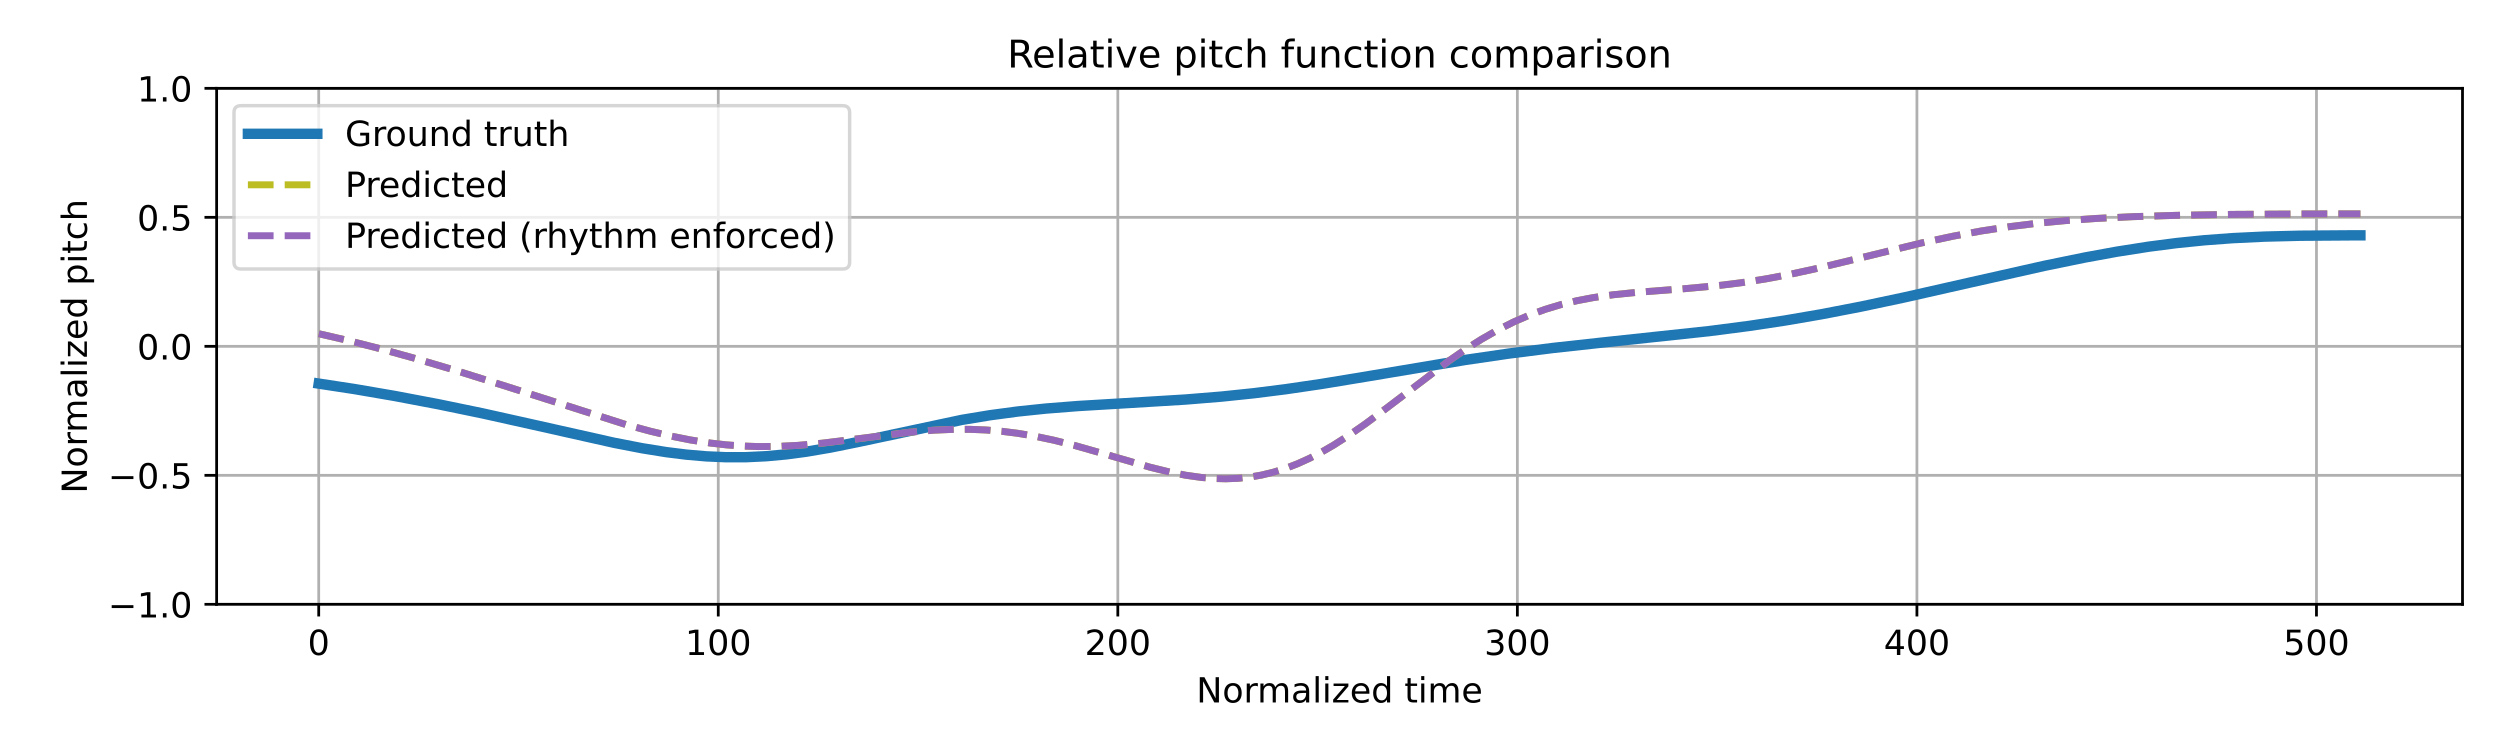
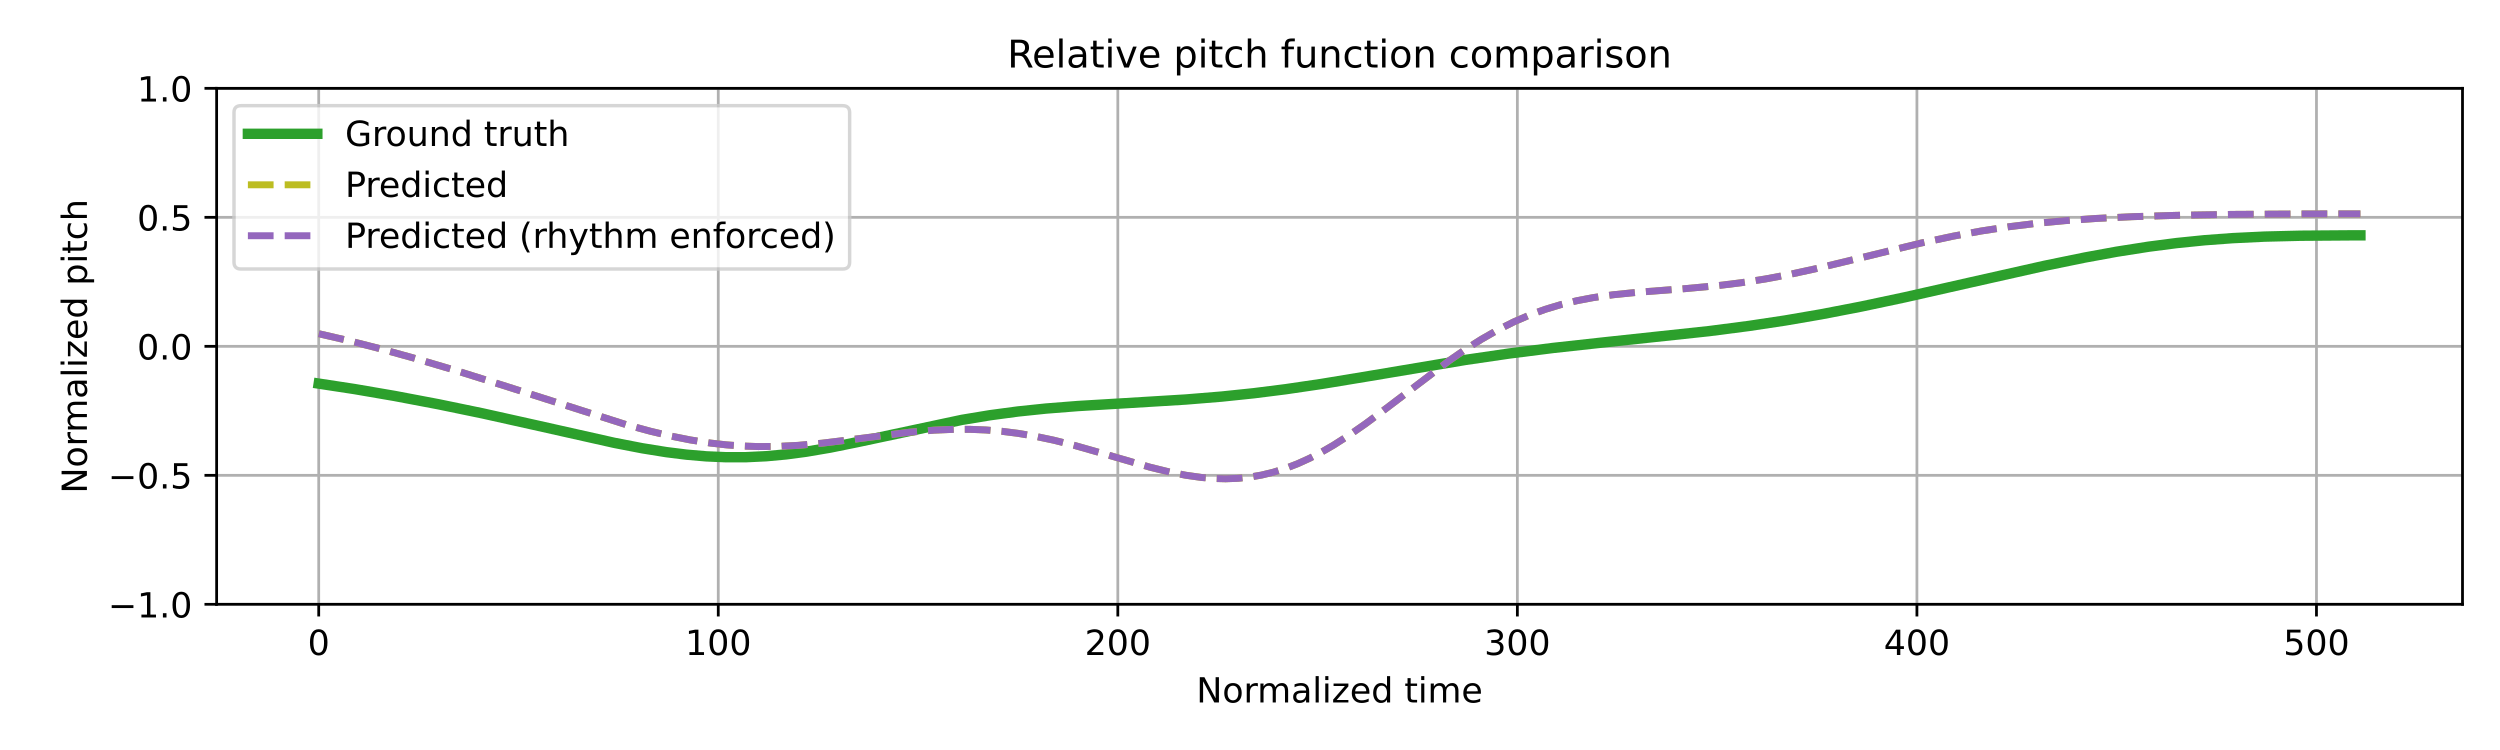
<svg xmlns="http://www.w3.org/2000/svg" xmlns:xlink="http://www.w3.org/1999/xlink" width="720pt" height="216pt" viewBox="0 0 720 216" version="1.1">
  <defs>
    <style type="text/css">*{stroke-linejoin: round; stroke-linecap: butt}</style>
  </defs>
  <g id="figure_1">
    <g id="patch_1">
      <path d="M 0 216  L 720 216  L 720 0  L 0 0  z " style="fill: #ffffff" />
    </g>
    <g id="axes_1">
      <g id="patch_2">
        <path d="M 62.39 174.04  L 709.2 174.04  L 709.2 25.44  L 62.39 25.44  z " style="fill: #ffffff" />
      </g>
      <g id="matplotlib.axis_1">
        <g id="xtick_1">
          <g id="line2d_1">
-             <path d="M 91.79 174.04  L 91.79 25.44  " clip-path="url(#p89df9c25d0)" style="fill: none; stroke: #b0b0b0; stroke-width: 0.8; stroke-linecap: square" />
+             <path d="M 91.79 174.04  L 91.79 25.44  " clip-path="url(#pb39cf74cea)" style="fill: none; stroke: #b0b0b0; stroke-width: 0.8; stroke-linecap: square" />
          </g>
          <g id="line2d_2">
            <defs>
-               <path id="mf0576c8d07" d="M 0 0  L 0 3.5  " style="stroke: #000000; stroke-width: 0.8" />
-             </defs>
-             <g>
-               <use xlink:href="#mf0576c8d07" x="91.79" y="174.04" style="stroke: #000000; stroke-width: 0.8" />
+               <path id="mb6372403ab" d="M 0 0  L 0 3.5  " style="stroke: #000000; stroke-width: 0.8" />
+             </defs>
+             <g>
+               <use xlink:href="#mb6372403ab" x="91.79" y="174.04" style="stroke: #000000; stroke-width: 0.8" />
            </g>
          </g>
          <g id="text_1">
            <g transform="translate(88.60921 188.6384) scale(0.1 -0.1)">
              <defs>
                <path id="DejaVuSans-30" d="M 2034 4250  Q 1547 4250 1301 3770  Q 1056 3291 1056 2328  Q 1056 1369 1301 889  Q 1547 409 2034 409  Q 2525 409 2770 889  Q 3016 1369 3016 2328  Q 3016 3291 2770 3770  Q 2525 4250 2034 4250  z M 2034 4750  Q 2819 4750 3233 4129  Q 3647 3509 3647 2328  Q 3647 1150 3233 529  Q 2819 -91 2034 -91  Q 1250 -91 836 529  Q 422 1150 422 2328  Q 422 3509 836 4129  Q 1250 4750 2034 4750  z " transform="scale(0.015625)" />
              </defs>
              <use xlink:href="#DejaVuSans-30" />
            </g>
          </g>
        </g>
        <g id="xtick_2">
          <g id="line2d_3">
-             <path d="M 206.861 174.04  L 206.861 25.44  " clip-path="url(#p89df9c25d0)" style="fill: none; stroke: #b0b0b0; stroke-width: 0.8; stroke-linecap: square" />
+             <path d="M 206.861 174.04  L 206.861 25.44  " clip-path="url(#pb39cf74cea)" style="fill: none; stroke: #b0b0b0; stroke-width: 0.8; stroke-linecap: square" />
          </g>
          <g id="line2d_4">
            <g>
-               <use xlink:href="#mf0576c8d07" x="206.861" y="174.04" style="stroke: #000000; stroke-width: 0.8" />
+               <use xlink:href="#mb6372403ab" x="206.861" y="174.04" style="stroke: #000000; stroke-width: 0.8" />
            </g>
          </g>
          <g id="text_2">
            <g transform="translate(197.317 188.6384) scale(0.1 -0.1)">
              <defs>
                <path id="DejaVuSans-31" d="M 794 531  L 1825 531  L 1825 4091  L 703 3866  L 703 4441  L 1819 4666  L 2450 4666  L 2450 531  L 3481 531  L 3481 0  L 794 0  L 794 531  z " transform="scale(0.015625)" />
              </defs>
              <use xlink:href="#DejaVuSans-31" />
              <use xlink:href="#DejaVuSans-30" transform="translate(63.62305 0)" />
              <use xlink:href="#DejaVuSans-30" transform="translate(127.2461 0)" />
            </g>
          </g>
        </g>
        <g id="xtick_3">
          <g id="line2d_5">
-             <path d="M 321.931 174.04  L 321.931 25.44  " clip-path="url(#p89df9c25d0)" style="fill: none; stroke: #b0b0b0; stroke-width: 0.8; stroke-linecap: square" />
+             <path d="M 321.931 174.04  L 321.931 25.44  " clip-path="url(#pb39cf74cea)" style="fill: none; stroke: #b0b0b0; stroke-width: 0.8; stroke-linecap: square" />
          </g>
          <g id="line2d_6">
            <g>
-               <use xlink:href="#mf0576c8d07" x="321.931" y="174.04" style="stroke: #000000; stroke-width: 0.8" />
+               <use xlink:href="#mb6372403ab" x="321.931" y="174.04" style="stroke: #000000; stroke-width: 0.8" />
            </g>
          </g>
          <g id="text_3">
            <g transform="translate(312.3872 188.6384) scale(0.1 -0.1)">
              <defs>
                <path id="DejaVuSans-32" d="M 1228 531  L 3431 531  L 3431 0  L 469 0  L 469 531  Q 828 903 1448 1529  Q 2069 2156 2228 2338  Q 2531 2678 2651 2914  Q 2772 3150 2772 3378  Q 2772 3750 2511 3984  Q 2250 4219 1831 4219  Q 1534 4219 1204 4116  Q 875 4013 500 3803  L 500 4441  Q 881 4594 1212 4672  Q 1544 4750 1819 4750  Q 2544 4750 2975 4387  Q 3406 4025 3406 3419  Q 3406 3131 3298 2873  Q 3191 2616 2906 2266  Q 2828 2175 2409 1742  Q 1991 1309 1228 531  z " transform="scale(0.015625)" />
              </defs>
              <use xlink:href="#DejaVuSans-32" />
              <use xlink:href="#DejaVuSans-30" transform="translate(63.62305 0)" />
              <use xlink:href="#DejaVuSans-30" transform="translate(127.2461 0)" />
            </g>
          </g>
        </g>
        <g id="xtick_4">
          <g id="line2d_7">
-             <path d="M 437.001 174.04  L 437.001 25.44  " clip-path="url(#p89df9c25d0)" style="fill: none; stroke: #b0b0b0; stroke-width: 0.8; stroke-linecap: square" />
+             <path d="M 437.001 174.04  L 437.001 25.44  " clip-path="url(#pb39cf74cea)" style="fill: none; stroke: #b0b0b0; stroke-width: 0.8; stroke-linecap: square" />
          </g>
          <g id="line2d_8">
            <g>
-               <use xlink:href="#mf0576c8d07" x="437.001" y="174.04" style="stroke: #000000; stroke-width: 0.8" />
+               <use xlink:href="#mb6372403ab" x="437.001" y="174.04" style="stroke: #000000; stroke-width: 0.8" />
            </g>
          </g>
          <g id="text_4">
            <g transform="translate(427.4575 188.6384) scale(0.1 -0.1)">
              <defs>
                <path id="DejaVuSans-33" d="M 2597 2516  Q 3050 2419 3304 2112  Q 3559 1806 3559 1356  Q 3559 666 3084 287  Q 2609 -91 1734 -91  Q 1441 -91 1130 -33  Q 819 25 488 141  L 488 750  Q 750 597 1062 519  Q 1375 441 1716 441  Q 2309 441 2620 675  Q 2931 909 2931 1356  Q 2931 1769 2642 2001  Q 2353 2234 1838 2234  L 1294 2234  L 1294 2753  L 1863 2753  Q 2328 2753 2575 2939  Q 2822 3125 2822 3475  Q 2822 3834 2567 4026  Q 2313 4219 1838 4219  Q 1578 4219 1281 4162  Q 984 4106 628 3988  L 628 4550  Q 988 4650 1302 4700  Q 1616 4750 1894 4750  Q 2613 4750 3031 4423  Q 3450 4097 3450 3541  Q 3450 3153 3228 2886  Q 3006 2619 2597 2516  z " transform="scale(0.015625)" />
              </defs>
              <use xlink:href="#DejaVuSans-33" />
              <use xlink:href="#DejaVuSans-30" transform="translate(63.62305 0)" />
              <use xlink:href="#DejaVuSans-30" transform="translate(127.2461 0)" />
            </g>
          </g>
        </g>
        <g id="xtick_5">
          <g id="line2d_9">
-             <path d="M 552.072 174.04  L 552.072 25.44  " clip-path="url(#p89df9c25d0)" style="fill: none; stroke: #b0b0b0; stroke-width: 0.8; stroke-linecap: square" />
+             <path d="M 552.072 174.04  L 552.072 25.44  " clip-path="url(#pb39cf74cea)" style="fill: none; stroke: #b0b0b0; stroke-width: 0.8; stroke-linecap: square" />
          </g>
          <g id="line2d_10">
            <g>
-               <use xlink:href="#mf0576c8d07" x="552.072" y="174.04" style="stroke: #000000; stroke-width: 0.8" />
+               <use xlink:href="#mb6372403ab" x="552.072" y="174.04" style="stroke: #000000; stroke-width: 0.8" />
            </g>
          </g>
          <g id="text_5">
            <g transform="translate(542.5278 188.6384) scale(0.1 -0.1)">
              <defs>
                <path id="DejaVuSans-34" d="M 2419 4116  L 825 1625  L 2419 1625  L 2419 4116  z M 2253 4666  L 3047 4666  L 3047 1625  L 3713 1625  L 3713 1100  L 3047 1100  L 3047 0  L 2419 0  L 2419 1100  L 313 1100  L 313 1709  L 2253 4666  z " transform="scale(0.015625)" />
              </defs>
              <use xlink:href="#DejaVuSans-34" />
              <use xlink:href="#DejaVuSans-30" transform="translate(63.62305 0)" />
              <use xlink:href="#DejaVuSans-30" transform="translate(127.2461 0)" />
            </g>
          </g>
        </g>
        <g id="xtick_6">
          <g id="line2d_11">
-             <path d="M 667.142 174.04  L 667.142 25.44  " clip-path="url(#p89df9c25d0)" style="fill: none; stroke: #b0b0b0; stroke-width: 0.8; stroke-linecap: square" />
+             <path d="M 667.142 174.04  L 667.142 25.44  " clip-path="url(#pb39cf74cea)" style="fill: none; stroke: #b0b0b0; stroke-width: 0.8; stroke-linecap: square" />
          </g>
          <g id="line2d_12">
            <g>
-               <use xlink:href="#mf0576c8d07" x="667.142" y="174.04" style="stroke: #000000; stroke-width: 0.8" />
+               <use xlink:href="#mb6372403ab" x="667.142" y="174.04" style="stroke: #000000; stroke-width: 0.8" />
            </g>
          </g>
          <g id="text_6">
            <g transform="translate(657.5981 188.6384) scale(0.1 -0.1)">
              <defs>
                <path id="DejaVuSans-35" d="M 691 4666  L 3169 4666  L 3169 4134  L 1269 4134  L 1269 2991  Q 1406 3038 1543 3061  Q 1681 3084 1819 3084  Q 2600 3084 3056 2656  Q 3513 2228 3513 1497  Q 3513 744 3044 326  Q 2575 -91 1722 -91  Q 1428 -91 1123 -41  Q 819 9 494 109  L 494 744  Q 775 591 1075 516  Q 1375 441 1709 441  Q 2250 441 2565 725  Q 2881 1009 2881 1497  Q 2881 1984 2565 2268  Q 2250 2553 1709 2553  Q 1456 2553 1204 2497  Q 953 2441 691 2322  L 691 4666  z " transform="scale(0.015625)" />
              </defs>
              <use xlink:href="#DejaVuSans-35" />
              <use xlink:href="#DejaVuSans-30" transform="translate(63.62305 0)" />
              <use xlink:href="#DejaVuSans-30" transform="translate(127.2461 0)" />
            </g>
          </g>
        </g>
        <g id="text_7">
          <g transform="translate(344.5544 202.3166) scale(0.1 -0.1)">
            <defs>
              <path id="DejaVuSans-4e" d="M 628 4666  L 1478 4666  L 3547 763  L 3547 4666  L 4159 4666  L 4159 0  L 3309 0  L 1241 3903  L 1241 0  L 628 0  L 628 4666  z " transform="scale(0.015625)" />
              <path id="DejaVuSans-6f" d="M 1959 3097  Q 1497 3097 1228 2736  Q 959 2375 959 1747  Q 959 1119 1226 758  Q 1494 397 1959 397  Q 2419 397 2687 759  Q 2956 1122 2956 1747  Q 2956 2369 2687 2733  Q 2419 3097 1959 3097  z M 1959 3584  Q 2709 3584 3137 3096  Q 3566 2609 3566 1747  Q 3566 888 3137 398  Q 2709 -91 1959 -91  Q 1206 -91 779 398  Q 353 888 353 1747  Q 353 2609 779 3096  Q 1206 3584 1959 3584  z " transform="scale(0.015625)" />
              <path id="DejaVuSans-72" d="M 2631 2963  Q 2534 3019 2420 3045  Q 2306 3072 2169 3072  Q 1681 3072 1420 2755  Q 1159 2438 1159 1844  L 1159 0  L 581 0  L 581 3500  L 1159 3500  L 1159 2956  Q 1341 3275 1631 3429  Q 1922 3584 2338 3584  Q 2397 3584 2469 3576  Q 2541 3569 2628 3553  L 2631 2963  z " transform="scale(0.015625)" />
              <path id="DejaVuSans-6d" d="M 3328 2828  Q 3544 3216 3844 3400  Q 4144 3584 4550 3584  Q 5097 3584 5394 3201  Q 5691 2819 5691 2113  L 5691 0  L 5113 0  L 5113 2094  Q 5113 2597 4934 2840  Q 4756 3084 4391 3084  Q 3944 3084 3684 2787  Q 3425 2491 3425 1978  L 3425 0  L 2847 0  L 2847 2094  Q 2847 2600 2669 2842  Q 2491 3084 2119 3084  Q 1678 3084 1418 2786  Q 1159 2488 1159 1978  L 1159 0  L 581 0  L 581 3500  L 1159 3500  L 1159 2956  Q 1356 3278 1631 3431  Q 1906 3584 2284 3584  Q 2666 3584 2933 3390  Q 3200 3197 3328 2828  z " transform="scale(0.015625)" />
              <path id="DejaVuSans-61" d="M 2194 1759  Q 1497 1759 1228 1600  Q 959 1441 959 1056  Q 959 750 1161 570  Q 1363 391 1709 391  Q 2188 391 2477 730  Q 2766 1069 2766 1631  L 2766 1759  L 2194 1759  z M 3341 1997  L 3341 0  L 2766 0  L 2766 531  Q 2569 213 2275 61  Q 1981 -91 1556 -91  Q 1019 -91 701 211  Q 384 513 384 1019  Q 384 1609 779 1909  Q 1175 2209 1959 2209  L 2766 2209  L 2766 2266  Q 2766 2663 2505 2880  Q 2244 3097 1772 3097  Q 1472 3097 1187 3025  Q 903 2953 641 2809  L 641 3341  Q 956 3463 1253 3523  Q 1550 3584 1831 3584  Q 2591 3584 2966 3190  Q 3341 2797 3341 1997  z " transform="scale(0.015625)" />
              <path id="DejaVuSans-6c" d="M 603 4863  L 1178 4863  L 1178 0  L 603 0  L 603 4863  z " transform="scale(0.015625)" />
              <path id="DejaVuSans-69" d="M 603 3500  L 1178 3500  L 1178 0  L 603 0  L 603 3500  z M 603 4863  L 1178 4863  L 1178 4134  L 603 4134  L 603 4863  z " transform="scale(0.015625)" />
              <path id="DejaVuSans-7a" d="M 353 3500  L 3084 3500  L 3084 2975  L 922 459  L 3084 459  L 3084 0  L 275 0  L 275 525  L 2438 3041  L 353 3041  L 353 3500  z " transform="scale(0.015625)" />
              <path id="DejaVuSans-65" d="M 3597 1894  L 3597 1613  L 953 1613  Q 991 1019 1311 708  Q 1631 397 2203 397  Q 2534 397 2845 478  Q 3156 559 3463 722  L 3463 178  Q 3153 47 2828 -22  Q 2503 -91 2169 -91  Q 1331 -91 842 396  Q 353 884 353 1716  Q 353 2575 817 3079  Q 1281 3584 2069 3584  Q 2775 3584 3186 3129  Q 3597 2675 3597 1894  z M 3022 2063  Q 3016 2534 2758 2815  Q 2500 3097 2075 3097  Q 1594 3097 1305 2825  Q 1016 2553 972 2059  L 3022 2063  z " transform="scale(0.015625)" />
              <path id="DejaVuSans-64" d="M 2906 2969  L 2906 4863  L 3481 4863  L 3481 0  L 2906 0  L 2906 525  Q 2725 213 2448 61  Q 2172 -91 1784 -91  Q 1150 -91 751 415  Q 353 922 353 1747  Q 353 2572 751 3078  Q 1150 3584 1784 3584  Q 2172 3584 2448 3432  Q 2725 3281 2906 2969  z M 947 1747  Q 947 1113 1208 752  Q 1469 391 1925 391  Q 2381 391 2643 752  Q 2906 1113 2906 1747  Q 2906 2381 2643 2742  Q 2381 3103 1925 3103  Q 1469 3103 1208 2742  Q 947 2381 947 1747  z " transform="scale(0.015625)" />
              <path id="DejaVuSans-20" transform="scale(0.015625)" />
              <path id="DejaVuSans-74" d="M 1172 4494  L 1172 3500  L 2356 3500  L 2356 3053  L 1172 3053  L 1172 1153  Q 1172 725 1289 603  Q 1406 481 1766 481  L 2356 481  L 2356 0  L 1766 0  Q 1100 0 847 248  Q 594 497 594 1153  L 594 3053  L 172 3053  L 172 3500  L 594 3500  L 594 4494  L 1172 4494  z " transform="scale(0.015625)" />
            </defs>
            <use xlink:href="#DejaVuSans-4e" />
            <use xlink:href="#DejaVuSans-6f" transform="translate(74.80469 0)" />
            <use xlink:href="#DejaVuSans-72" transform="translate(135.9863 0)" />
            <use xlink:href="#DejaVuSans-6d" transform="translate(175.3496 0)" />
            <use xlink:href="#DejaVuSans-61" transform="translate(272.7617 0)" />
            <use xlink:href="#DejaVuSans-6c" transform="translate(334.041 0)" />
            <use xlink:href="#DejaVuSans-69" transform="translate(361.8242 0)" />
            <use xlink:href="#DejaVuSans-7a" transform="translate(389.6074 0)" />
            <use xlink:href="#DejaVuSans-65" transform="translate(442.0977 0)" />
            <use xlink:href="#DejaVuSans-64" transform="translate(503.6211 0)" />
            <use xlink:href="#DejaVuSans-20" transform="translate(567.0977 0)" />
            <use xlink:href="#DejaVuSans-74" transform="translate(598.8848 0)" />
            <use xlink:href="#DejaVuSans-69" transform="translate(638.0938 0)" />
            <use xlink:href="#DejaVuSans-6d" transform="translate(665.877 0)" />
            <use xlink:href="#DejaVuSans-65" transform="translate(763.2891 0)" />
          </g>
        </g>
      </g>
      <g id="matplotlib.axis_2">
        <g id="ytick_1">
          <g id="line2d_13">
-             <path d="M 62.39 174.04  L 709.2 174.04  " clip-path="url(#p89df9c25d0)" style="fill: none; stroke: #b0b0b0; stroke-width: 0.8; stroke-linecap: square" />
+             <path d="M 62.39 174.04  L 709.2 174.04  " clip-path="url(#pb39cf74cea)" style="fill: none; stroke: #b0b0b0; stroke-width: 0.8; stroke-linecap: square" />
          </g>
          <g id="line2d_14">
            <defs>
-               <path id="mce4da3b1ff" d="M 0 0  L -3.5 0  " style="stroke: #000000; stroke-width: 0.8" />
-             </defs>
-             <g>
-               <use xlink:href="#mce4da3b1ff" x="62.39" y="174.04" style="stroke: #000000; stroke-width: 0.8" />
+               <path id="m85651f5c50" d="M 0 0  L -3.5 0  " style="stroke: #000000; stroke-width: 0.8" />
+             </defs>
+             <g>
+               <use xlink:href="#m85651f5c50" x="62.39" y="174.04" style="stroke: #000000; stroke-width: 0.8" />
            </g>
          </g>
          <g id="text_8">
            <g transform="translate(31.10719 177.8392) scale(0.1 -0.1)">
              <defs>
                <path id="DejaVuSans-2212" d="M 678 2272  L 4684 2272  L 4684 1741  L 678 1741  L 678 2272  z " transform="scale(0.015625)" />
                <path id="DejaVuSans-2e" d="M 684 794  L 1344 794  L 1344 0  L 684 0  L 684 794  z " transform="scale(0.015625)" />
              </defs>
              <use xlink:href="#DejaVuSans-2212" />
              <use xlink:href="#DejaVuSans-31" transform="translate(83.78906 0)" />
              <use xlink:href="#DejaVuSans-2e" transform="translate(147.4121 0)" />
              <use xlink:href="#DejaVuSans-30" transform="translate(179.1992 0)" />
            </g>
          </g>
        </g>
        <g id="ytick_2">
          <g id="line2d_15">
-             <path d="M 62.39 136.89  L 709.2 136.89  " clip-path="url(#p89df9c25d0)" style="fill: none; stroke: #b0b0b0; stroke-width: 0.8; stroke-linecap: square" />
+             <path d="M 62.39 136.89  L 709.2 136.89  " clip-path="url(#pb39cf74cea)" style="fill: none; stroke: #b0b0b0; stroke-width: 0.8; stroke-linecap: square" />
          </g>
          <g id="line2d_16">
            <g>
-               <use xlink:href="#mce4da3b1ff" x="62.39" y="136.89" style="stroke: #000000; stroke-width: 0.8" />
+               <use xlink:href="#m85651f5c50" x="62.39" y="136.89" style="stroke: #000000; stroke-width: 0.8" />
            </g>
          </g>
          <g id="text_9">
            <g transform="translate(31.10719 140.6892) scale(0.1 -0.1)">
              <use xlink:href="#DejaVuSans-2212" />
              <use xlink:href="#DejaVuSans-30" transform="translate(83.78906 0)" />
              <use xlink:href="#DejaVuSans-2e" transform="translate(147.4121 0)" />
              <use xlink:href="#DejaVuSans-35" transform="translate(179.1992 0)" />
            </g>
          </g>
        </g>
        <g id="ytick_3">
          <g id="line2d_17">
-             <path d="M 62.39 99.74  L 709.2 99.74  " clip-path="url(#p89df9c25d0)" style="fill: none; stroke: #b0b0b0; stroke-width: 0.8; stroke-linecap: square" />
+             <path d="M 62.39 99.74  L 709.2 99.74  " clip-path="url(#pb39cf74cea)" style="fill: none; stroke: #b0b0b0; stroke-width: 0.8; stroke-linecap: square" />
          </g>
          <g id="line2d_18">
            <g>
-               <use xlink:href="#mce4da3b1ff" x="62.39" y="99.74" style="stroke: #000000; stroke-width: 0.8" />
+               <use xlink:href="#m85651f5c50" x="62.39" y="99.74" style="stroke: #000000; stroke-width: 0.8" />
            </g>
          </g>
          <g id="text_10">
            <g transform="translate(39.48687 103.5392) scale(0.1 -0.1)">
              <use xlink:href="#DejaVuSans-30" />
              <use xlink:href="#DejaVuSans-2e" transform="translate(63.62305 0)" />
              <use xlink:href="#DejaVuSans-30" transform="translate(95.41016 0)" />
            </g>
          </g>
        </g>
        <g id="ytick_4">
          <g id="line2d_19">
-             <path d="M 62.39 62.59  L 709.2 62.59  " clip-path="url(#p89df9c25d0)" style="fill: none; stroke: #b0b0b0; stroke-width: 0.8; stroke-linecap: square" />
+             <path d="M 62.39 62.59  L 709.2 62.59  " clip-path="url(#pb39cf74cea)" style="fill: none; stroke: #b0b0b0; stroke-width: 0.8; stroke-linecap: square" />
          </g>
          <g id="line2d_20">
            <g>
-               <use xlink:href="#mce4da3b1ff" x="62.39" y="62.59" style="stroke: #000000; stroke-width: 0.8" />
+               <use xlink:href="#m85651f5c50" x="62.39" y="62.59" style="stroke: #000000; stroke-width: 0.8" />
            </g>
          </g>
          <g id="text_11">
            <g transform="translate(39.48687 66.38922) scale(0.1 -0.1)">
              <use xlink:href="#DejaVuSans-30" />
              <use xlink:href="#DejaVuSans-2e" transform="translate(63.62305 0)" />
              <use xlink:href="#DejaVuSans-35" transform="translate(95.41016 0)" />
            </g>
          </g>
        </g>
        <g id="ytick_5">
          <g id="line2d_21">
-             <path d="M 62.39 25.44  L 709.2 25.44  " clip-path="url(#p89df9c25d0)" style="fill: none; stroke: #b0b0b0; stroke-width: 0.8; stroke-linecap: square" />
+             <path d="M 62.39 25.44  L 709.2 25.44  " clip-path="url(#pb39cf74cea)" style="fill: none; stroke: #b0b0b0; stroke-width: 0.8; stroke-linecap: square" />
          </g>
          <g id="line2d_22">
            <g>
-               <use xlink:href="#mce4da3b1ff" x="62.39" y="25.44" style="stroke: #000000; stroke-width: 0.8" />
+               <use xlink:href="#m85651f5c50" x="62.39" y="25.44" style="stroke: #000000; stroke-width: 0.8" />
            </g>
          </g>
          <g id="text_12">
            <g transform="translate(39.48687 29.23922) scale(0.1 -0.1)">
              <use xlink:href="#DejaVuSans-31" />
              <use xlink:href="#DejaVuSans-2e" transform="translate(63.62305 0)" />
              <use xlink:href="#DejaVuSans-30" transform="translate(95.41016 0)" />
            </g>
          </g>
        </g>
        <g id="text_13">
          <g transform="translate(25.0275 142.1259) rotate(-90) scale(0.1 -0.1)">
            <defs>
              <path id="DejaVuSans-70" d="M 1159 525  L 1159 -1331  L 581 -1331  L 581 3500  L 1159 3500  L 1159 2969  Q 1341 3281 1617 3432  Q 1894 3584 2278 3584  Q 2916 3584 3314 3078  Q 3713 2572 3713 1747  Q 3713 922 3314 415  Q 2916 -91 2278 -91  Q 1894 -91 1617 61  Q 1341 213 1159 525  z M 3116 1747  Q 3116 2381 2855 2742  Q 2594 3103 2138 3103  Q 1681 3103 1420 2742  Q 1159 2381 1159 1747  Q 1159 1113 1420 752  Q 1681 391 2138 391  Q 2594 391 2855 752  Q 3116 1113 3116 1747  z " transform="scale(0.015625)" />
              <path id="DejaVuSans-63" d="M 3122 3366  L 3122 2828  Q 2878 2963 2633 3030  Q 2388 3097 2138 3097  Q 1578 3097 1268 2742  Q 959 2388 959 1747  Q 959 1106 1268 751  Q 1578 397 2138 397  Q 2388 397 2633 464  Q 2878 531 3122 666  L 3122 134  Q 2881 22 2623 -34  Q 2366 -91 2075 -91  Q 1284 -91 818 406  Q 353 903 353 1747  Q 353 2603 823 3093  Q 1294 3584 2113 3584  Q 2378 3584 2631 3529  Q 2884 3475 3122 3366  z " transform="scale(0.015625)" />
              <path id="DejaVuSans-68" d="M 3513 2113  L 3513 0  L 2938 0  L 2938 2094  Q 2938 2591 2744 2837  Q 2550 3084 2163 3084  Q 1697 3084 1428 2787  Q 1159 2491 1159 1978  L 1159 0  L 581 0  L 581 4863  L 1159 4863  L 1159 2956  Q 1366 3272 1645 3428  Q 1925 3584 2291 3584  Q 2894 3584 3203 3211  Q 3513 2838 3513 2113  z " transform="scale(0.015625)" />
            </defs>
            <use xlink:href="#DejaVuSans-4e" />
            <use xlink:href="#DejaVuSans-6f" transform="translate(74.80469 0)" />
            <use xlink:href="#DejaVuSans-72" transform="translate(135.9863 0)" />
            <use xlink:href="#DejaVuSans-6d" transform="translate(175.3496 0)" />
            <use xlink:href="#DejaVuSans-61" transform="translate(272.7617 0)" />
            <use xlink:href="#DejaVuSans-6c" transform="translate(334.041 0)" />
            <use xlink:href="#DejaVuSans-69" transform="translate(361.8242 0)" />
            <use xlink:href="#DejaVuSans-7a" transform="translate(389.6074 0)" />
            <use xlink:href="#DejaVuSans-65" transform="translate(442.0977 0)" />
            <use xlink:href="#DejaVuSans-64" transform="translate(503.6211 0)" />
            <use xlink:href="#DejaVuSans-20" transform="translate(567.0977 0)" />
            <use xlink:href="#DejaVuSans-70" transform="translate(598.8848 0)" />
            <use xlink:href="#DejaVuSans-69" transform="translate(662.3613 0)" />
            <use xlink:href="#DejaVuSans-74" transform="translate(690.1445 0)" />
            <use xlink:href="#DejaVuSans-63" transform="translate(729.3535 0)" />
            <use xlink:href="#DejaVuSans-68" transform="translate(784.334 0)" />
          </g>
        </g>
      </g>
      <g id="line2d_23">
-         <path d="M 91.79 110.476  L 102.147 112.058  L 113.654 114.035  L 126.312 116.434  L 138.969 119.051  L 153.928 122.383  L 176.942 127.545  L 184.997 129.104  L 191.902 130.215  L 197.655 130.934  L 203.409 131.43  L 209.162 131.68  L 214.916 131.667  L 220.669 131.39  L 226.423 130.858  L 232.176 130.093  L 239.08 128.917  L 247.135 127.284  L 277.054 120.917  L 285.109 119.587  L 293.163 118.508  L 301.218 117.667  L 310.424 116.94  L 324.232 116.114  L 341.493 115.062  L 351.849 114.214  L 361.055 113.256  L 370.261 112.096  L 380.617 110.573  L 394.425 108.293  L 422.042 103.655  L 434.7 101.804  L 447.358 100.202  L 462.317 98.562  L 492.235 95.359  L 503.742 93.865  L 514.098 92.305  L 524.455 90.525  L 535.962 88.303  L 548.619 85.617  L 567.031 81.449  L 588.894 76.535  L 600.401 74.175  L 609.607 72.491  L 618.812 71.045  L 626.867 70.003  L 634.922 69.185  L 642.977 68.587  L 652.183 68.144  L 662.539 67.888  L 677.498 67.777  L 679.8 67.773  L 679.8 67.773  " clip-path="url(#p89df9c25d0)" style="fill: none; stroke: #1f77b4; stroke-width: 3; stroke-linecap: square" />
+         <path d="M 91.79 110.476  L 102.147 112.058  L 113.654 114.035  L 126.312 116.434  L 138.969 119.051  L 153.928 122.383  L 176.942 127.545  L 184.997 129.104  L 191.902 130.215  L 197.655 130.934  L 203.409 131.43  L 209.162 131.68  L 214.916 131.667  L 220.669 131.39  L 226.423 130.858  L 232.176 130.093  L 239.08 128.917  L 247.135 127.284  L 277.054 120.917  L 285.109 119.587  L 293.163 118.508  L 301.218 117.667  L 310.424 116.94  L 324.232 116.114  L 341.493 115.062  L 351.849 114.214  L 361.055 113.256  L 370.261 112.096  L 380.617 110.573  L 394.425 108.293  L 422.042 103.655  L 434.7 101.804  L 447.358 100.202  L 462.317 98.562  L 492.235 95.359  L 503.742 93.865  L 514.098 92.305  L 524.455 90.525  L 535.962 88.303  L 548.619 85.617  L 567.031 81.449  L 588.894 76.535  L 600.401 74.175  L 609.607 72.491  L 618.812 71.045  L 626.867 70.003  L 634.922 69.185  L 642.977 68.587  L 652.183 68.144  L 662.539 67.888  L 677.498 67.777  L 679.8 67.773  L 679.8 67.773  " clip-path="url(#pb39cf74cea)" style="fill: none; stroke: #2ca02c; stroke-width: 3; stroke-linecap: square" />
      </g>
      <g id="line2d_24">
-         <path d="M 91.79 96.109  L 99.845 97.971  L 109.051 100.32  L 119.407 103.187  L 130.914 106.593  L 144.723 110.927  L 180.395 122.316  L 187.299 124.189  L 193.052 125.554  L 198.806 126.7  L 204.559 127.595  L 209.162 128.116  L 213.765 128.454  L 218.368 128.611  L 224.121 128.562  L 229.875 128.264  L 236.779 127.636  L 244.834 126.653  L 262.094 124.466  L 268.999 123.886  L 274.752 123.647  L 279.355 123.647  L 283.958 123.834  L 288.561 124.217  L 293.163 124.798  L 297.766 125.57  L 303.52 126.783  L 309.273 128.229  L 317.328 130.521  L 331.137 134.537  L 336.89 135.955  L 341.493 136.866  L 346.096 137.517  L 349.548 137.801  L 353 137.889  L 356.452 137.762  L 359.904 137.407  L 363.356 136.813  L 366.808 135.973  L 370.261 134.886  L 373.713 133.555  L 377.165 131.988  L 380.617 130.197  L 384.069 128.2  L 388.672 125.254  L 393.275 122.043  L 399.028 117.764  L 417.439 103.806  L 422.042 100.638  L 426.645 97.718  L 431.248 95.085  L 435.851 92.763  L 440.453 90.761  L 445.056 89.076  L 449.659 87.692  L 454.262 86.581  L 458.865 85.708  L 464.618 84.888  L 471.522 84.185  L 485.331 83.127  L 494.536 82.281  L 501.441 81.432  L 508.345 80.36  L 515.249 79.065  L 523.304 77.312  L 533.66 74.804  L 553.222 70.01  L 562.428 68.031  L 570.483 66.543  L 578.538 65.306  L 586.593 64.317  L 594.648 63.551  L 603.853 62.906  L 614.209 62.404  L 626.867 62.015  L 642.977 61.744  L 664.84 61.608  L 679.8 61.591  L 679.8 61.591  " clip-path="url(#p89df9c25d0)" style="fill: none; stroke-dasharray: 7.4,3.2; stroke-dashoffset: 0; stroke: #bcbd22; stroke-width: 2" />
+         <path d="M 91.79 96.109  L 99.845 97.971  L 109.051 100.32  L 119.407 103.187  L 130.914 106.593  L 144.723 110.927  L 180.395 122.316  L 187.299 124.189  L 193.052 125.554  L 198.806 126.7  L 204.559 127.595  L 209.162 128.116  L 213.765 128.454  L 218.368 128.611  L 224.121 128.562  L 229.875 128.264  L 236.779 127.636  L 244.834 126.653  L 262.094 124.466  L 268.999 123.886  L 274.752 123.647  L 279.355 123.647  L 283.958 123.834  L 288.561 124.217  L 293.163 124.798  L 297.766 125.57  L 303.52 126.783  L 309.273 128.229  L 317.328 130.521  L 331.137 134.537  L 336.89 135.955  L 341.493 136.866  L 346.096 137.517  L 349.548 137.801  L 353 137.889  L 356.452 137.762  L 359.904 137.407  L 363.356 136.813  L 366.808 135.973  L 370.261 134.886  L 373.713 133.555  L 377.165 131.988  L 380.617 130.197  L 384.069 128.2  L 388.672 125.254  L 393.275 122.043  L 399.028 117.764  L 417.439 103.806  L 422.042 100.638  L 426.645 97.718  L 431.248 95.085  L 435.851 92.763  L 440.453 90.761  L 445.056 89.076  L 449.659 87.692  L 454.262 86.581  L 458.865 85.708  L 464.618 84.888  L 471.522 84.185  L 485.331 83.127  L 494.536 82.281  L 501.441 81.432  L 508.345 80.36  L 515.249 79.065  L 523.304 77.312  L 533.66 74.804  L 553.222 70.01  L 562.428 68.031  L 570.483 66.543  L 578.538 65.306  L 586.593 64.317  L 594.648 63.551  L 603.853 62.906  L 614.209 62.404  L 626.867 62.015  L 642.977 61.744  L 664.84 61.608  L 679.8 61.591  L 679.8 61.591  " clip-path="url(#pb39cf74cea)" style="fill: none; stroke-dasharray: 7.4,3.2; stroke-dashoffset: 0; stroke: #bcbd22; stroke-width: 2" />
      </g>
      <g id="line2d_25">
-         <path d="M 91.79 96.109  L 99.845 97.971  L 109.051 100.32  L 119.407 103.187  L 130.914 106.593  L 144.723 110.927  L 180.395 122.316  L 187.299 124.189  L 193.052 125.554  L 198.806 126.7  L 204.559 127.595  L 209.162 128.116  L 213.765 128.454  L 218.368 128.611  L 224.121 128.562  L 229.875 128.264  L 236.779 127.636  L 244.834 126.653  L 262.094 124.466  L 268.999 123.886  L 274.752 123.647  L 279.355 123.647  L 283.958 123.834  L 288.561 124.217  L 293.163 124.798  L 297.766 125.57  L 303.52 126.783  L 309.273 128.229  L 317.328 130.521  L 331.137 134.537  L 336.89 135.955  L 341.493 136.866  L 346.096 137.517  L 349.548 137.801  L 353 137.889  L 356.452 137.762  L 359.904 137.407  L 363.356 136.813  L 366.808 135.973  L 370.261 134.886  L 373.713 133.555  L 377.165 131.988  L 380.617 130.197  L 384.069 128.2  L 388.672 125.254  L 393.275 122.043  L 399.028 117.764  L 417.439 103.806  L 422.042 100.638  L 426.645 97.718  L 431.248 95.085  L 435.851 92.763  L 440.453 90.761  L 445.056 89.076  L 449.659 87.692  L 454.262 86.581  L 458.865 85.708  L 464.618 84.888  L 471.522 84.185  L 485.331 83.127  L 494.536 82.281  L 501.441 81.432  L 508.345 80.36  L 515.249 79.065  L 523.304 77.312  L 533.66 74.804  L 553.222 70.01  L 562.428 68.031  L 570.483 66.543  L 578.538 65.306  L 586.593 64.317  L 594.648 63.551  L 603.853 62.906  L 614.209 62.404  L 626.867 62.015  L 642.977 61.744  L 664.84 61.608  L 679.8 61.591  L 679.8 61.591  " clip-path="url(#p89df9c25d0)" style="fill: none; stroke-dasharray: 7.4,3.2; stroke-dashoffset: 0; stroke: #9467bd; stroke-width: 2" />
+         <path d="M 91.79 96.109  L 99.845 97.971  L 109.051 100.32  L 119.407 103.187  L 130.914 106.593  L 144.723 110.927  L 180.395 122.316  L 187.299 124.189  L 193.052 125.554  L 198.806 126.7  L 204.559 127.595  L 209.162 128.116  L 213.765 128.454  L 218.368 128.611  L 224.121 128.562  L 229.875 128.264  L 236.779 127.636  L 244.834 126.653  L 262.094 124.466  L 268.999 123.886  L 274.752 123.647  L 279.355 123.647  L 283.958 123.834  L 288.561 124.217  L 293.163 124.798  L 297.766 125.57  L 303.52 126.783  L 309.273 128.229  L 317.328 130.521  L 331.137 134.537  L 336.89 135.955  L 341.493 136.866  L 346.096 137.517  L 349.548 137.801  L 353 137.889  L 356.452 137.762  L 359.904 137.407  L 363.356 136.813  L 366.808 135.973  L 370.261 134.886  L 373.713 133.555  L 377.165 131.988  L 380.617 130.197  L 384.069 128.2  L 388.672 125.254  L 393.275 122.043  L 399.028 117.764  L 417.439 103.806  L 422.042 100.638  L 426.645 97.718  L 431.248 95.085  L 435.851 92.763  L 440.453 90.761  L 445.056 89.076  L 449.659 87.692  L 454.262 86.581  L 458.865 85.708  L 464.618 84.888  L 471.522 84.185  L 485.331 83.127  L 494.536 82.281  L 501.441 81.432  L 508.345 80.36  L 515.249 79.065  L 523.304 77.312  L 533.66 74.804  L 553.222 70.01  L 562.428 68.031  L 570.483 66.543  L 578.538 65.306  L 586.593 64.317  L 594.648 63.551  L 603.853 62.906  L 614.209 62.404  L 626.867 62.015  L 642.977 61.744  L 664.84 61.608  L 679.8 61.591  L 679.8 61.591  " clip-path="url(#pb39cf74cea)" style="fill: none; stroke-dasharray: 7.4,3.2; stroke-dashoffset: 0; stroke: #9467bd; stroke-width: 2" />
      </g>
      <g id="patch_3">
        <path d="M 62.39 174.04  L 62.39 25.44  " style="fill: none; stroke: #000000; stroke-width: 0.8; stroke-linejoin: miter; stroke-linecap: square" />
      </g>
      <g id="patch_4">
        <path d="M 709.2 174.04  L 709.2 25.44  " style="fill: none; stroke: #000000; stroke-width: 0.8; stroke-linejoin: miter; stroke-linecap: square" />
      </g>
      <g id="patch_5">
        <path d="M 62.39 174.04  L 709.2 174.04  " style="fill: none; stroke: #000000; stroke-width: 0.8; stroke-linejoin: miter; stroke-linecap: square" />
      </g>
      <g id="patch_6">
        <path d="M 62.39 25.44  L 709.2 25.44  " style="fill: none; stroke: #000000; stroke-width: 0.8; stroke-linejoin: miter; stroke-linecap: square" />
      </g>
      <g id="text_14">
        <g transform="translate(290.1045 19.44) scale(0.11 -0.11)">
          <defs>
            <path id="DejaVuSans-52" d="M 2841 2188  Q 3044 2119 3236 1894  Q 3428 1669 3622 1275  L 4263 0  L 3584 0  L 2988 1197  Q 2756 1666 2539 1819  Q 2322 1972 1947 1972  L 1259 1972  L 1259 0  L 628 0  L 628 4666  L 2053 4666  Q 2853 4666 3247 4331  Q 3641 3997 3641 3322  Q 3641 2881 3436 2590  Q 3231 2300 2841 2188  z M 1259 4147  L 1259 2491  L 2053 2491  Q 2509 2491 2742 2702  Q 2975 2913 2975 3322  Q 2975 3731 2742 3939  Q 2509 4147 2053 4147  L 1259 4147  z " transform="scale(0.015625)" />
            <path id="DejaVuSans-76" d="M 191 3500  L 800 3500  L 1894 563  L 2988 3500  L 3597 3500  L 2284 0  L 1503 0  L 191 3500  z " transform="scale(0.015625)" />
            <path id="DejaVuSans-66" d="M 2375 4863  L 2375 4384  L 1825 4384  Q 1516 4384 1395 4259  Q 1275 4134 1275 3809  L 1275 3500  L 2222 3500  L 2222 3053  L 1275 3053  L 1275 0  L 697 0  L 697 3053  L 147 3053  L 147 3500  L 697 3500  L 697 3744  Q 697 4328 969 4595  Q 1241 4863 1831 4863  L 2375 4863  z " transform="scale(0.015625)" />
            <path id="DejaVuSans-75" d="M 544 1381  L 544 3500  L 1119 3500  L 1119 1403  Q 1119 906 1312 657  Q 1506 409 1894 409  Q 2359 409 2629 706  Q 2900 1003 2900 1516  L 2900 3500  L 3475 3500  L 3475 0  L 2900 0  L 2900 538  Q 2691 219 2414 64  Q 2138 -91 1772 -91  Q 1169 -91 856 284  Q 544 659 544 1381  z M 1991 3584  L 1991 3584  z " transform="scale(0.015625)" />
            <path id="DejaVuSans-6e" d="M 3513 2113  L 3513 0  L 2938 0  L 2938 2094  Q 2938 2591 2744 2837  Q 2550 3084 2163 3084  Q 1697 3084 1428 2787  Q 1159 2491 1159 1978  L 1159 0  L 581 0  L 581 3500  L 1159 3500  L 1159 2956  Q 1366 3272 1645 3428  Q 1925 3584 2291 3584  Q 2894 3584 3203 3211  Q 3513 2838 3513 2113  z " transform="scale(0.015625)" />
            <path id="DejaVuSans-73" d="M 2834 3397  L 2834 2853  Q 2591 2978 2328 3040  Q 2066 3103 1784 3103  Q 1356 3103 1142 2972  Q 928 2841 928 2578  Q 928 2378 1081 2264  Q 1234 2150 1697 2047  L 1894 2003  Q 2506 1872 2764 1633  Q 3022 1394 3022 966  Q 3022 478 2636 193  Q 2250 -91 1575 -91  Q 1294 -91 989 -36  Q 684 19 347 128  L 347 722  Q 666 556 975 473  Q 1284 391 1588 391  Q 1994 391 2212 530  Q 2431 669 2431 922  Q 2431 1156 2273 1281  Q 2116 1406 1581 1522  L 1381 1569  Q 847 1681 609 1914  Q 372 2147 372 2553  Q 372 3047 722 3315  Q 1072 3584 1716 3584  Q 2034 3584 2315 3537  Q 2597 3491 2834 3397  z " transform="scale(0.015625)" />
          </defs>
          <use xlink:href="#DejaVuSans-52" />
          <use xlink:href="#DejaVuSans-65" transform="translate(64.98242 0)" />
          <use xlink:href="#DejaVuSans-6c" transform="translate(126.5059 0)" />
          <use xlink:href="#DejaVuSans-61" transform="translate(154.2891 0)" />
          <use xlink:href="#DejaVuSans-74" transform="translate(215.5684 0)" />
          <use xlink:href="#DejaVuSans-69" transform="translate(254.7773 0)" />
          <use xlink:href="#DejaVuSans-76" transform="translate(282.5605 0)" />
          <use xlink:href="#DejaVuSans-65" transform="translate(341.7402 0)" />
          <use xlink:href="#DejaVuSans-20" transform="translate(403.2637 0)" />
          <use xlink:href="#DejaVuSans-70" transform="translate(435.0508 0)" />
          <use xlink:href="#DejaVuSans-69" transform="translate(498.5273 0)" />
          <use xlink:href="#DejaVuSans-74" transform="translate(526.3105 0)" />
          <use xlink:href="#DejaVuSans-63" transform="translate(565.5195 0)" />
          <use xlink:href="#DejaVuSans-68" transform="translate(620.5 0)" />
          <use xlink:href="#DejaVuSans-20" transform="translate(683.8789 0)" />
          <use xlink:href="#DejaVuSans-66" transform="translate(715.666 0)" />
          <use xlink:href="#DejaVuSans-75" transform="translate(750.8711 0)" />
          <use xlink:href="#DejaVuSans-6e" transform="translate(814.25 0)" />
          <use xlink:href="#DejaVuSans-63" transform="translate(877.6289 0)" />
          <use xlink:href="#DejaVuSans-74" transform="translate(932.6094 0)" />
          <use xlink:href="#DejaVuSans-69" transform="translate(971.8184 0)" />
          <use xlink:href="#DejaVuSans-6f" transform="translate(999.6016 0)" />
          <use xlink:href="#DejaVuSans-6e" transform="translate(1060.783 0)" />
          <use xlink:href="#DejaVuSans-20" transform="translate(1124.162 0)" />
          <use xlink:href="#DejaVuSans-63" transform="translate(1155.949 0)" />
          <use xlink:href="#DejaVuSans-6f" transform="translate(1210.93 0)" />
          <use xlink:href="#DejaVuSans-6d" transform="translate(1272.111 0)" />
          <use xlink:href="#DejaVuSans-70" transform="translate(1369.523 0)" />
          <use xlink:href="#DejaVuSans-61" transform="translate(1433 0)" />
          <use xlink:href="#DejaVuSans-72" transform="translate(1494.279 0)" />
          <use xlink:href="#DejaVuSans-69" transform="translate(1535.393 0)" />
          <use xlink:href="#DejaVuSans-73" transform="translate(1563.176 0)" />
          <use xlink:href="#DejaVuSans-6f" transform="translate(1615.275 0)" />
          <use xlink:href="#DejaVuSans-6e" transform="translate(1676.457 0)" />
        </g>
      </g>
      <g id="legend_1">
        <g id="patch_7">
          <path d="M 69.39 77.474  L 242.696 77.474  Q 244.696 77.474 244.696 75.474  L 244.696 32.44  Q 244.696 30.44 242.696 30.44  L 69.39 30.44  Q 67.39 30.44 67.39 32.44  L 67.39 75.474  Q 67.39 77.474 69.39 77.474  z " style="fill: #ffffff; opacity: 0.8; stroke: #cccccc; stroke-linejoin: miter" />
        </g>
        <g id="line2d_26">
-           <path d="M 71.39 38.538  L 81.39 38.538  L 91.39 38.538  " style="fill: none; stroke: #1f77b4; stroke-width: 3; stroke-linecap: square" />
+           <path d="M 71.39 38.538  L 81.39 38.538  L 91.39 38.538  " style="fill: none; stroke: #2ca02c; stroke-width: 3; stroke-linecap: square" />
        </g>
        <g id="text_15">
          <g transform="translate(99.39 42.03844) scale(0.1 -0.1)">
            <defs>
              <path id="DejaVuSans-47" d="M 3809 666  L 3809 1919  L 2778 1919  L 2778 2438  L 4434 2438  L 4434 434  Q 4069 175 3628 42  Q 3188 -91 2688 -91  Q 1594 -91 976 548  Q 359 1188 359 2328  Q 359 3472 976 4111  Q 1594 4750 2688 4750  Q 3144 4750 3555 4637  Q 3966 4525 4313 4306  L 4313 3634  Q 3963 3931 3569 4081  Q 3175 4231 2741 4231  Q 1884 4231 1454 3753  Q 1025 3275 1025 2328  Q 1025 1384 1454 906  Q 1884 428 2741 428  Q 3075 428 3337 486  Q 3600 544 3809 666  z " transform="scale(0.015625)" />
            </defs>
            <use xlink:href="#DejaVuSans-47" />
            <use xlink:href="#DejaVuSans-72" transform="translate(77.49023 0)" />
            <use xlink:href="#DejaVuSans-6f" transform="translate(116.3535 0)" />
            <use xlink:href="#DejaVuSans-75" transform="translate(177.5352 0)" />
            <use xlink:href="#DejaVuSans-6e" transform="translate(240.9141 0)" />
            <use xlink:href="#DejaVuSans-64" transform="translate(304.293 0)" />
            <use xlink:href="#DejaVuSans-20" transform="translate(367.7695 0)" />
            <use xlink:href="#DejaVuSans-74" transform="translate(399.5566 0)" />
            <use xlink:href="#DejaVuSans-72" transform="translate(438.7656 0)" />
            <use xlink:href="#DejaVuSans-75" transform="translate(479.8789 0)" />
            <use xlink:href="#DejaVuSans-74" transform="translate(543.2578 0)" />
            <use xlink:href="#DejaVuSans-68" transform="translate(582.4668 0)" />
          </g>
        </g>
        <g id="line2d_27">
          <path d="M 71.39 53.217  L 81.39 53.217  L 91.39 53.217  " style="fill: none; stroke-dasharray: 7.4,3.2; stroke-dashoffset: 0; stroke: #bcbd22; stroke-width: 2" />
        </g>
        <g id="text_16">
          <g transform="translate(99.39 56.71656) scale(0.1 -0.1)">
            <defs>
              <path id="DejaVuSans-50" d="M 1259 4147  L 1259 2394  L 2053 2394  Q 2494 2394 2734 2622  Q 2975 2850 2975 3272  Q 2975 3691 2734 3919  Q 2494 4147 2053 4147  L 1259 4147  z M 628 4666  L 2053 4666  Q 2838 4666 3239 4311  Q 3641 3956 3641 3272  Q 3641 2581 3239 2228  Q 2838 1875 2053 1875  L 1259 1875  L 1259 0  L 628 0  L 628 4666  z " transform="scale(0.015625)" />
            </defs>
            <use xlink:href="#DejaVuSans-50" />
            <use xlink:href="#DejaVuSans-72" transform="translate(58.55273 0)" />
            <use xlink:href="#DejaVuSans-65" transform="translate(97.41602 0)" />
            <use xlink:href="#DejaVuSans-64" transform="translate(158.9395 0)" />
            <use xlink:href="#DejaVuSans-69" transform="translate(222.416 0)" />
            <use xlink:href="#DejaVuSans-63" transform="translate(250.1992 0)" />
            <use xlink:href="#DejaVuSans-74" transform="translate(305.1797 0)" />
            <use xlink:href="#DejaVuSans-65" transform="translate(344.3887 0)" />
            <use xlink:href="#DejaVuSans-64" transform="translate(405.9121 0)" />
          </g>
        </g>
        <g id="line2d_28">
          <path d="M 71.39 67.895  L 81.39 67.895  L 91.39 67.895  " style="fill: none; stroke-dasharray: 7.4,3.2; stroke-dashoffset: 0; stroke: #9467bd; stroke-width: 2" />
        </g>
        <g id="text_17">
          <g transform="translate(99.39 71.39469) scale(0.1 -0.1)">
            <defs>
              <path id="DejaVuSans-28" d="M 1984 4856  Q 1566 4138 1362 3434  Q 1159 2731 1159 2009  Q 1159 1288 1364 580  Q 1569 -128 1984 -844  L 1484 -844  Q 1016 -109 783 600  Q 550 1309 550 2009  Q 550 2706 781 3412  Q 1013 4119 1484 4856  L 1984 4856  z " transform="scale(0.015625)" />
              <path id="DejaVuSans-79" d="M 2059 -325  Q 1816 -950 1584 -1140  Q 1353 -1331 966 -1331  L 506 -1331  L 506 -850  L 844 -850  Q 1081 -850 1212 -737  Q 1344 -625 1503 -206  L 1606 56  L 191 3500  L 800 3500  L 1894 763  L 2988 3500  L 3597 3500  L 2059 -325  z " transform="scale(0.015625)" />
              <path id="DejaVuSans-29" d="M 513 4856  L 1013 4856  Q 1481 4119 1714 3412  Q 1947 2706 1947 2009  Q 1947 1309 1714 600  Q 1481 -109 1013 -844  L 513 -844  Q 928 -128 1133 580  Q 1338 1288 1338 2009  Q 1338 2731 1133 3434  Q 928 4138 513 4856  z " transform="scale(0.015625)" />
            </defs>
            <use xlink:href="#DejaVuSans-50" />
            <use xlink:href="#DejaVuSans-72" transform="translate(58.55273 0)" />
            <use xlink:href="#DejaVuSans-65" transform="translate(97.41602 0)" />
            <use xlink:href="#DejaVuSans-64" transform="translate(158.9395 0)" />
            <use xlink:href="#DejaVuSans-69" transform="translate(222.416 0)" />
            <use xlink:href="#DejaVuSans-63" transform="translate(250.1992 0)" />
            <use xlink:href="#DejaVuSans-74" transform="translate(305.1797 0)" />
            <use xlink:href="#DejaVuSans-65" transform="translate(344.3887 0)" />
            <use xlink:href="#DejaVuSans-64" transform="translate(405.9121 0)" />
            <use xlink:href="#DejaVuSans-20" transform="translate(469.3887 0)" />
            <use xlink:href="#DejaVuSans-28" transform="translate(501.1758 0)" />
            <use xlink:href="#DejaVuSans-72" transform="translate(540.1895 0)" />
            <use xlink:href="#DejaVuSans-68" transform="translate(579.5527 0)" />
            <use xlink:href="#DejaVuSans-79" transform="translate(642.9316 0)" />
            <use xlink:href="#DejaVuSans-74" transform="translate(702.1113 0)" />
            <use xlink:href="#DejaVuSans-68" transform="translate(741.3203 0)" />
            <use xlink:href="#DejaVuSans-6d" transform="translate(804.6992 0)" />
            <use xlink:href="#DejaVuSans-20" transform="translate(902.1113 0)" />
            <use xlink:href="#DejaVuSans-65" transform="translate(933.8984 0)" />
            <use xlink:href="#DejaVuSans-6e" transform="translate(995.4219 0)" />
            <use xlink:href="#DejaVuSans-66" transform="translate(1058.801 0)" />
            <use xlink:href="#DejaVuSans-6f" transform="translate(1094.006 0)" />
            <use xlink:href="#DejaVuSans-72" transform="translate(1155.188 0)" />
            <use xlink:href="#DejaVuSans-63" transform="translate(1194.051 0)" />
            <use xlink:href="#DejaVuSans-65" transform="translate(1249.031 0)" />
            <use xlink:href="#DejaVuSans-64" transform="translate(1310.555 0)" />
            <use xlink:href="#DejaVuSans-29" transform="translate(1374.031 0)" />
          </g>
        </g>
      </g>
    </g>
  </g>
  <defs>
-     <clipPath id="p89df9c25d0">
+     <clipPath id="pb39cf74cea">
      <rect x="62.39" y="25.44" width="646.81" height="148.6" />
    </clipPath>
  </defs>
</svg>
